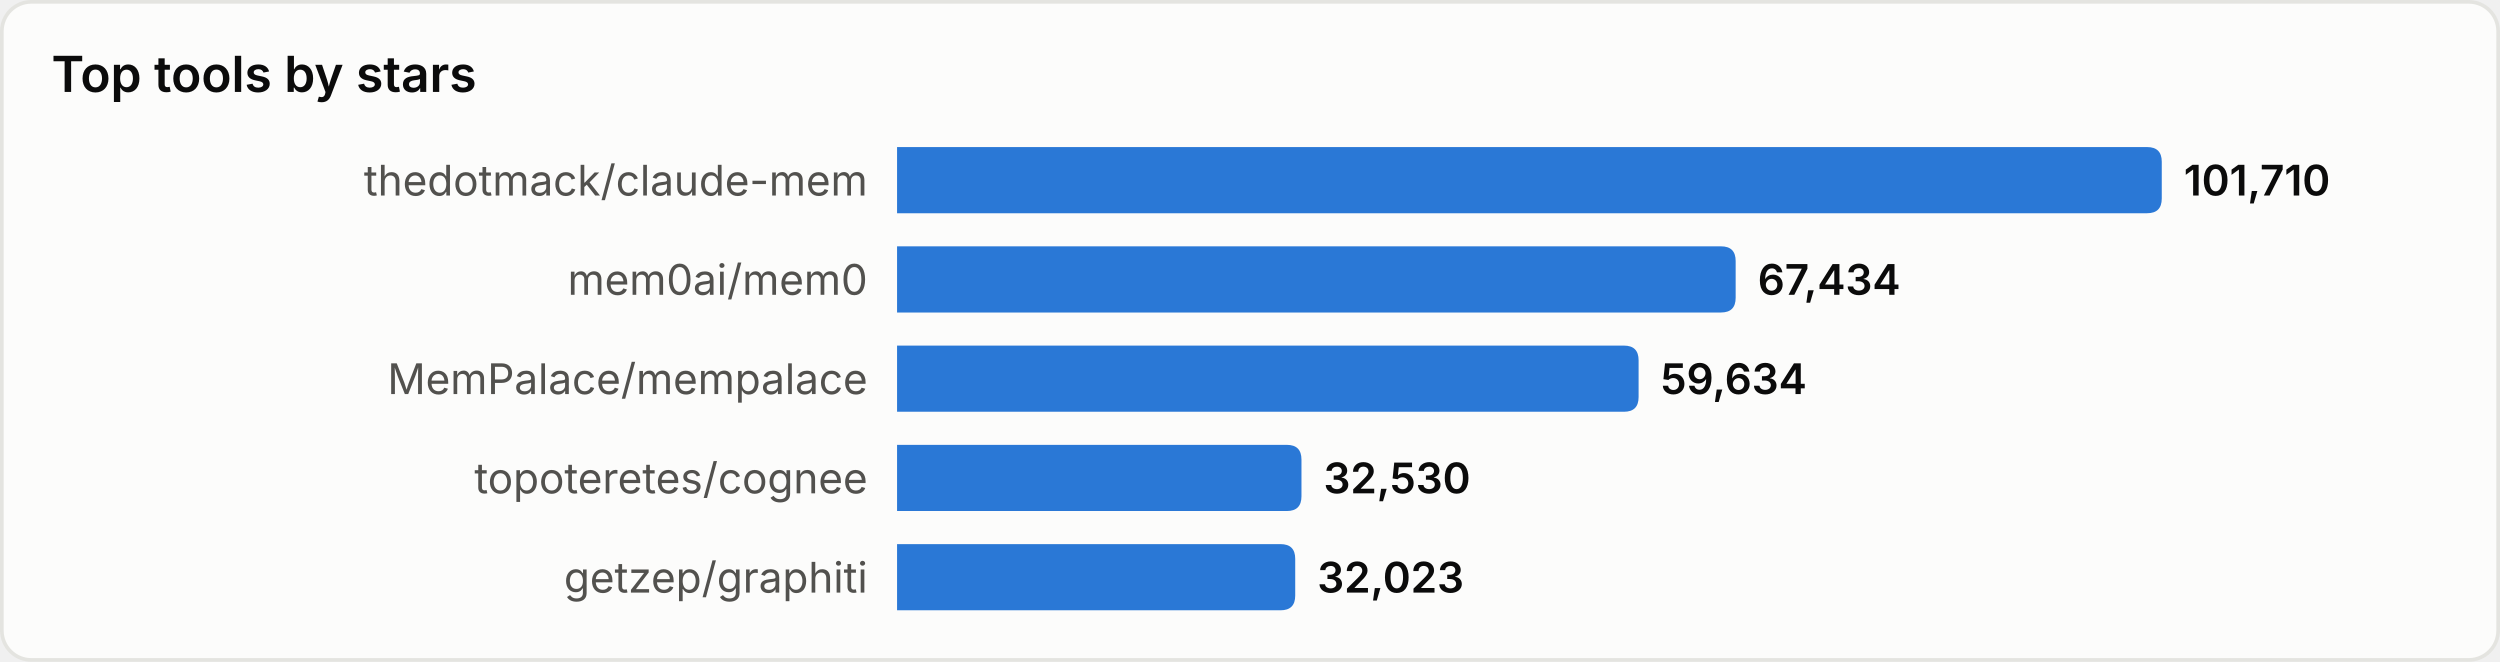
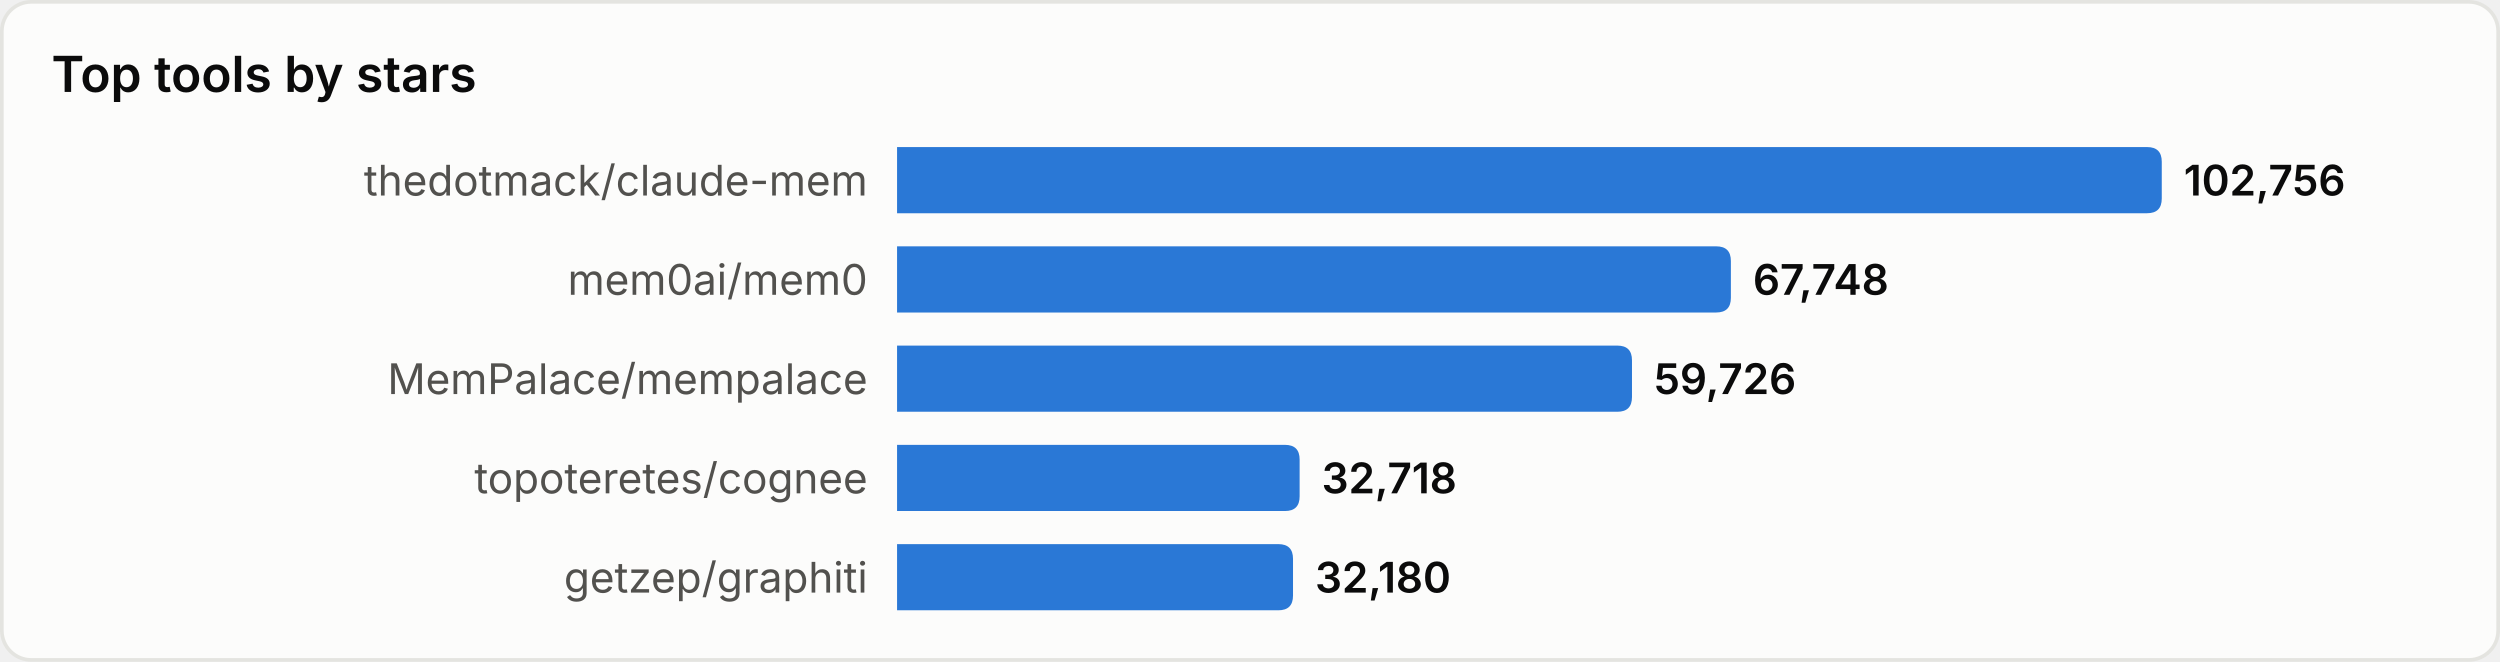
<svg xmlns="http://www.w3.org/2000/svg" width="680" height="180" viewBox="0 0 680 180" role="img" aria-label="Top tools by stars">
  <style>
text{font-family:system-ui,-apple-system,'Segoe UI',sans-serif}
.srf{fill:#fcfcfb;stroke:#e4e4e0}.ttl{fill:#0b0b0b;font-size:13.5px;font-weight:600}
.lbl{fill:#52514e;font-size:11.5px}.val{fill:#0b0b0b;font-size:11.5px;font-weight:600}
.bar{fill:#2a78d6}
@media(prefers-color-scheme:dark){
.srf{fill:#1a1a19;stroke:#33332f}.ttl{fill:#ffffff}
.lbl{fill:#c3c2b7}.val{fill:#ffffff}.bar{fill:#3987e5}
}
</style>
  <rect x="0.5" y="0.5" width="679" height="179" rx="8" class="srf" />
  <text x="14" y="25" class="ttl">Top tools by stars</text>
  <text x="236" y="49.0" class="lbl" text-anchor="end" dominant-baseline="central">thedotmack/claude-mem</text>
  <path d="M244,40 h340.0 q4,0 4,4 v10 q0,4 -4,4 h-340.0 z" class="bar" />
-   <text x="594.0" y="49.0" class="val" dominant-baseline="central">101,710</text>
+   <text x="594.0" y="49.0" class="val" dominant-baseline="central">102,756</text>
  <text x="236" y="76.0" class="lbl" text-anchor="end" dominant-baseline="central">mem0ai/mem0</text>
-   <path d="M244,67 h224.1 q4,0 4,4 v10 q0,4 -4,4 h-224.1 z" class="bar" />
-   <text x="478.1" y="76.0" class="val" dominant-baseline="central">67,434</text>
+   <path d="M244,67 h222.8 q4,0 4,4 v10 q0,4 -4,4 h-222.8 z" class="bar" />
+   <text x="476.8" y="76.0" class="val" dominant-baseline="central">67,748</text>
  <text x="236" y="103.0" class="lbl" text-anchor="end" dominant-baseline="central">MemPalace/mempalace</text>
-   <path d="M244,94 h197.7 q4,0 4,4 v10 q0,4 -4,4 h-197.7 z" class="bar" />
-   <text x="451.7" y="103.0" class="val" dominant-baseline="central">59,634</text>
+   <path d="M244,94 h195.9 q4,0 4,4 v10 q0,4 -4,4 h-195.9 z" class="bar" />
+   <text x="449.9" y="103.0" class="val" dominant-baseline="central">59,726</text>
  <text x="236" y="130.0" class="lbl" text-anchor="end" dominant-baseline="central">topoteretes/cognee</text>
-   <path d="M244,121 h106.0 q4,0 4,4 v10 q0,4 -4,4 h-106.0 z" class="bar" />
-   <text x="360.0" y="130.0" class="val" dominant-baseline="central">32,530</text>
+   <path d="M244,121 h105.5 q4,0 4,4 v10 q0,4 -4,4 h-105.5 z" class="bar" />
+   <text x="359.5" y="130.0" class="val" dominant-baseline="central">32,718</text>
  <text x="236" y="157.0" class="lbl" text-anchor="end" dominant-baseline="central">getzep/graphiti</text>
-   <path d="M244,148 h104.3 q4,0 4,4 v10 q0,4 -4,4 h-104.3 z" class="bar" />
-   <text x="358.3" y="157.0" class="val" dominant-baseline="central">32,023</text>
+   <path d="M244,148 h103.7 q4,0 4,4 v10 q0,4 -4,4 h-103.7 z" class="bar" />
+   <text x="357.7" y="157.0" class="val" dominant-baseline="central">32,180</text>
</svg>
